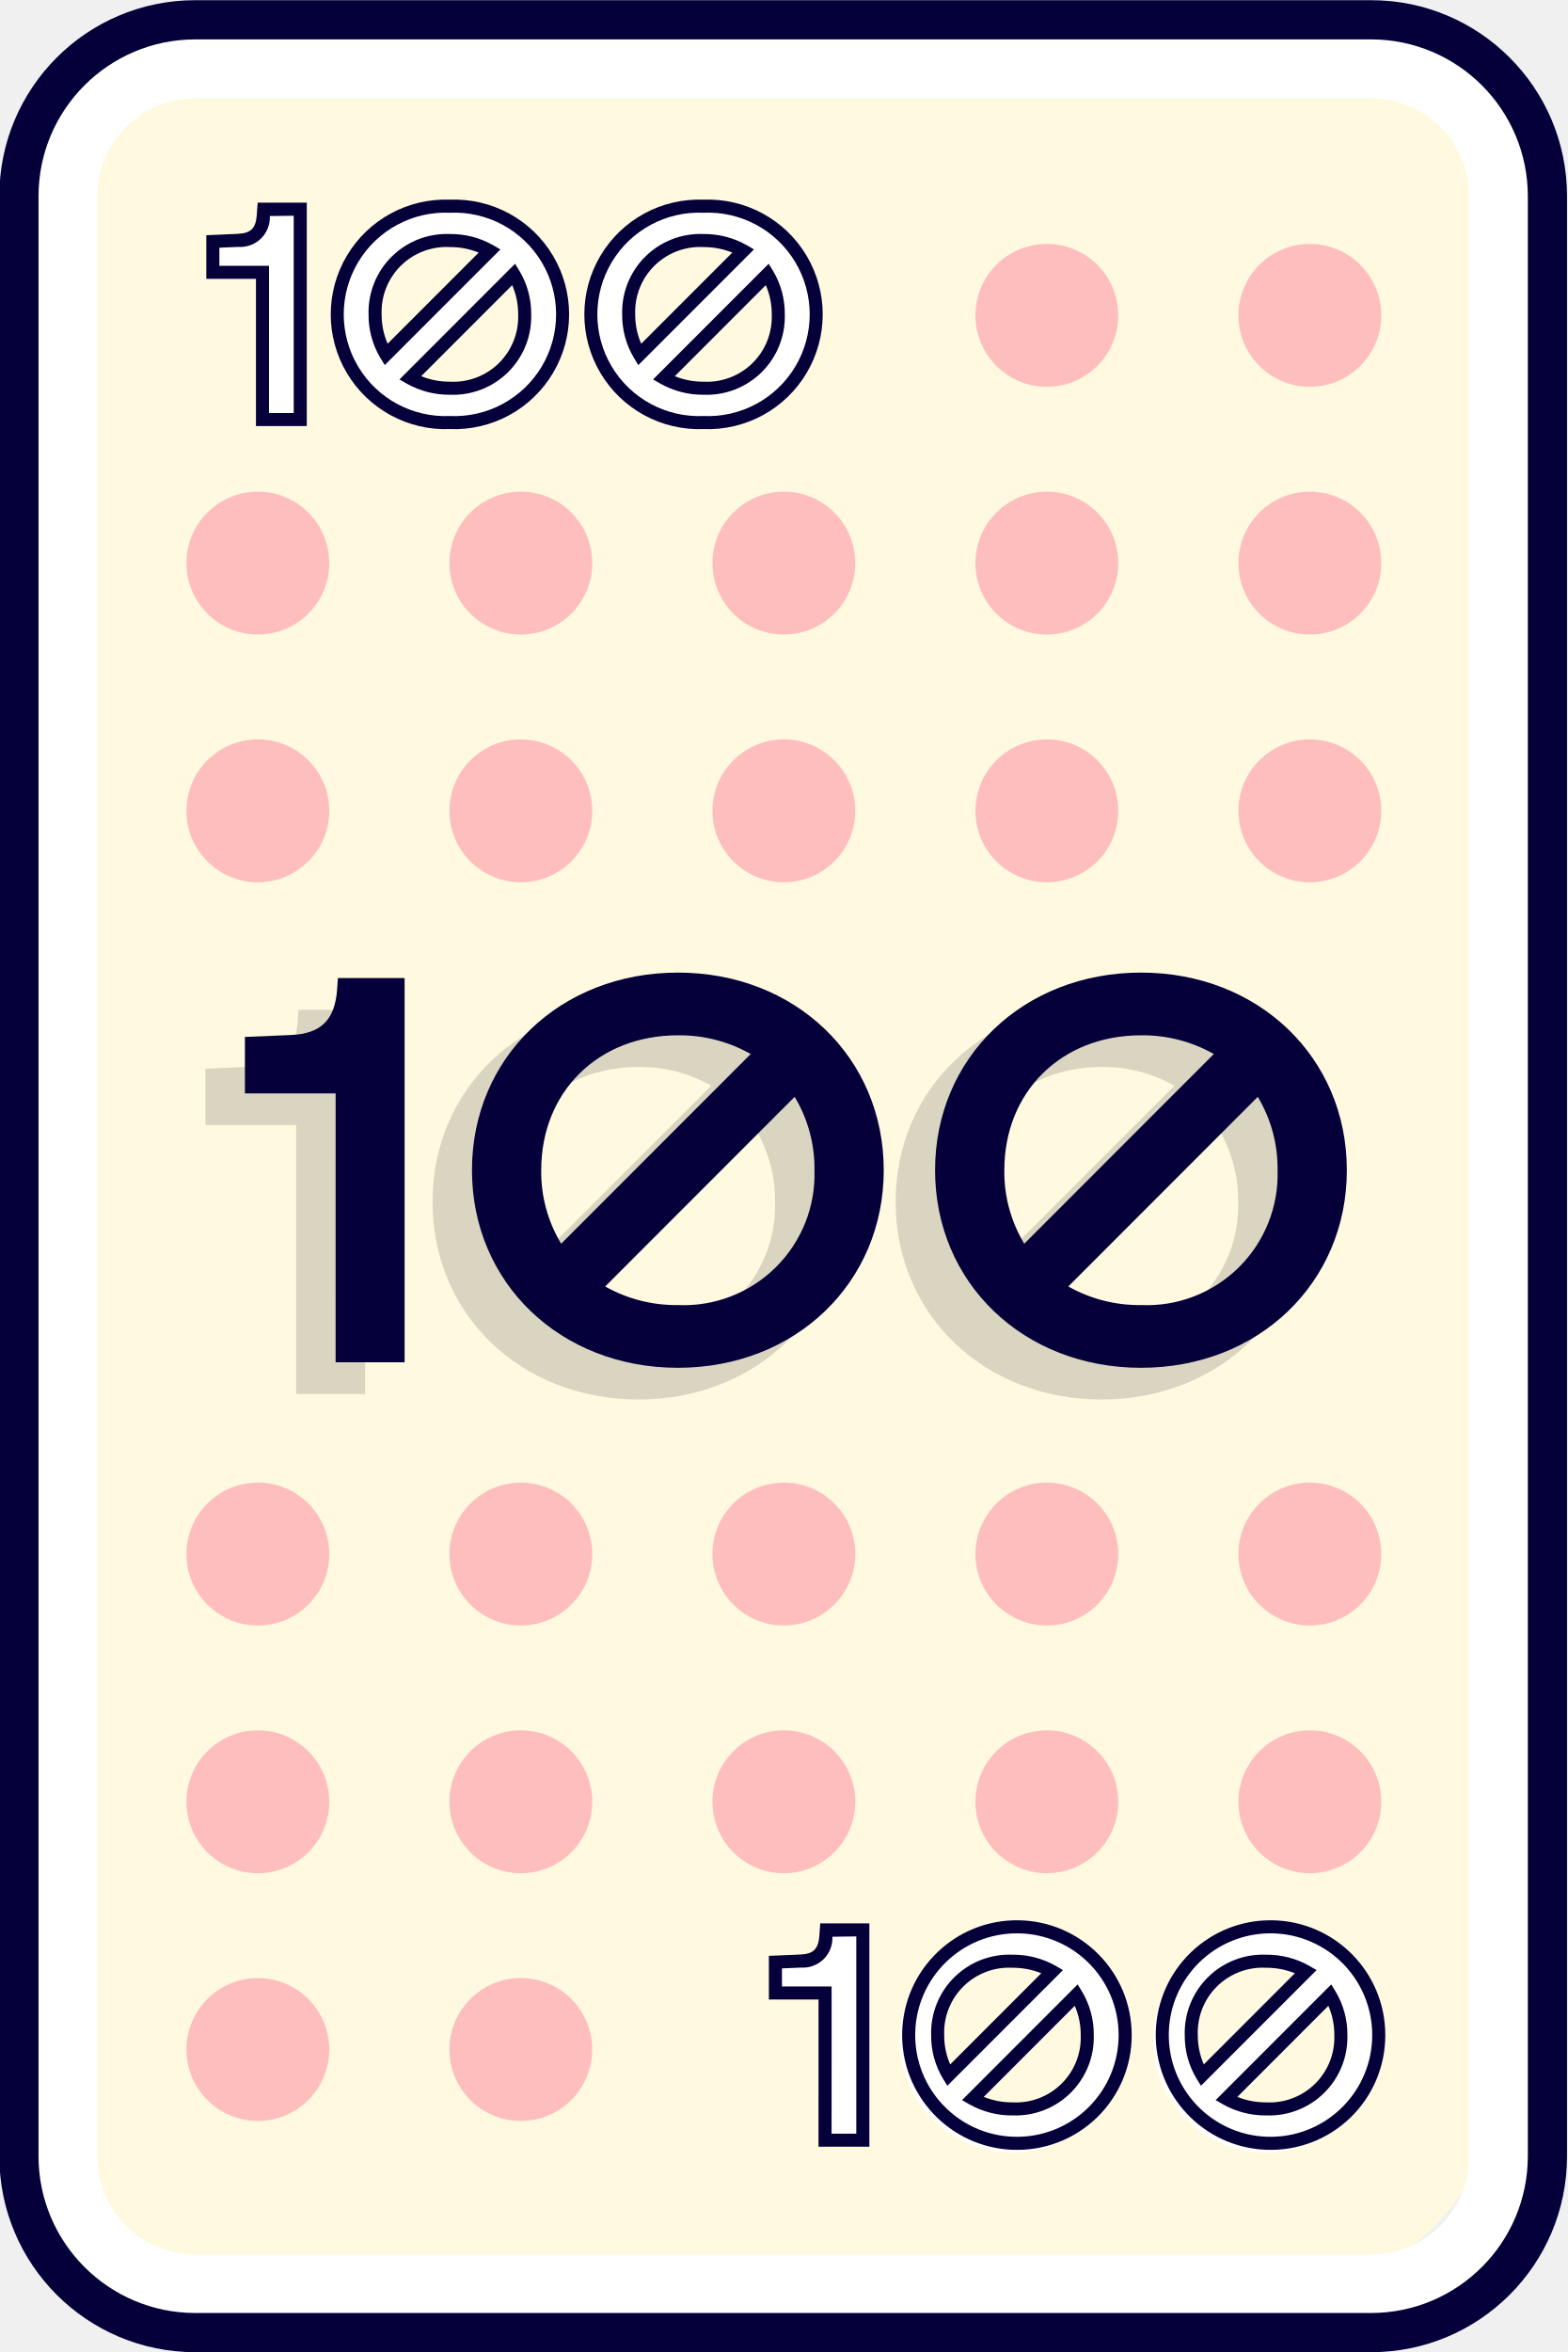
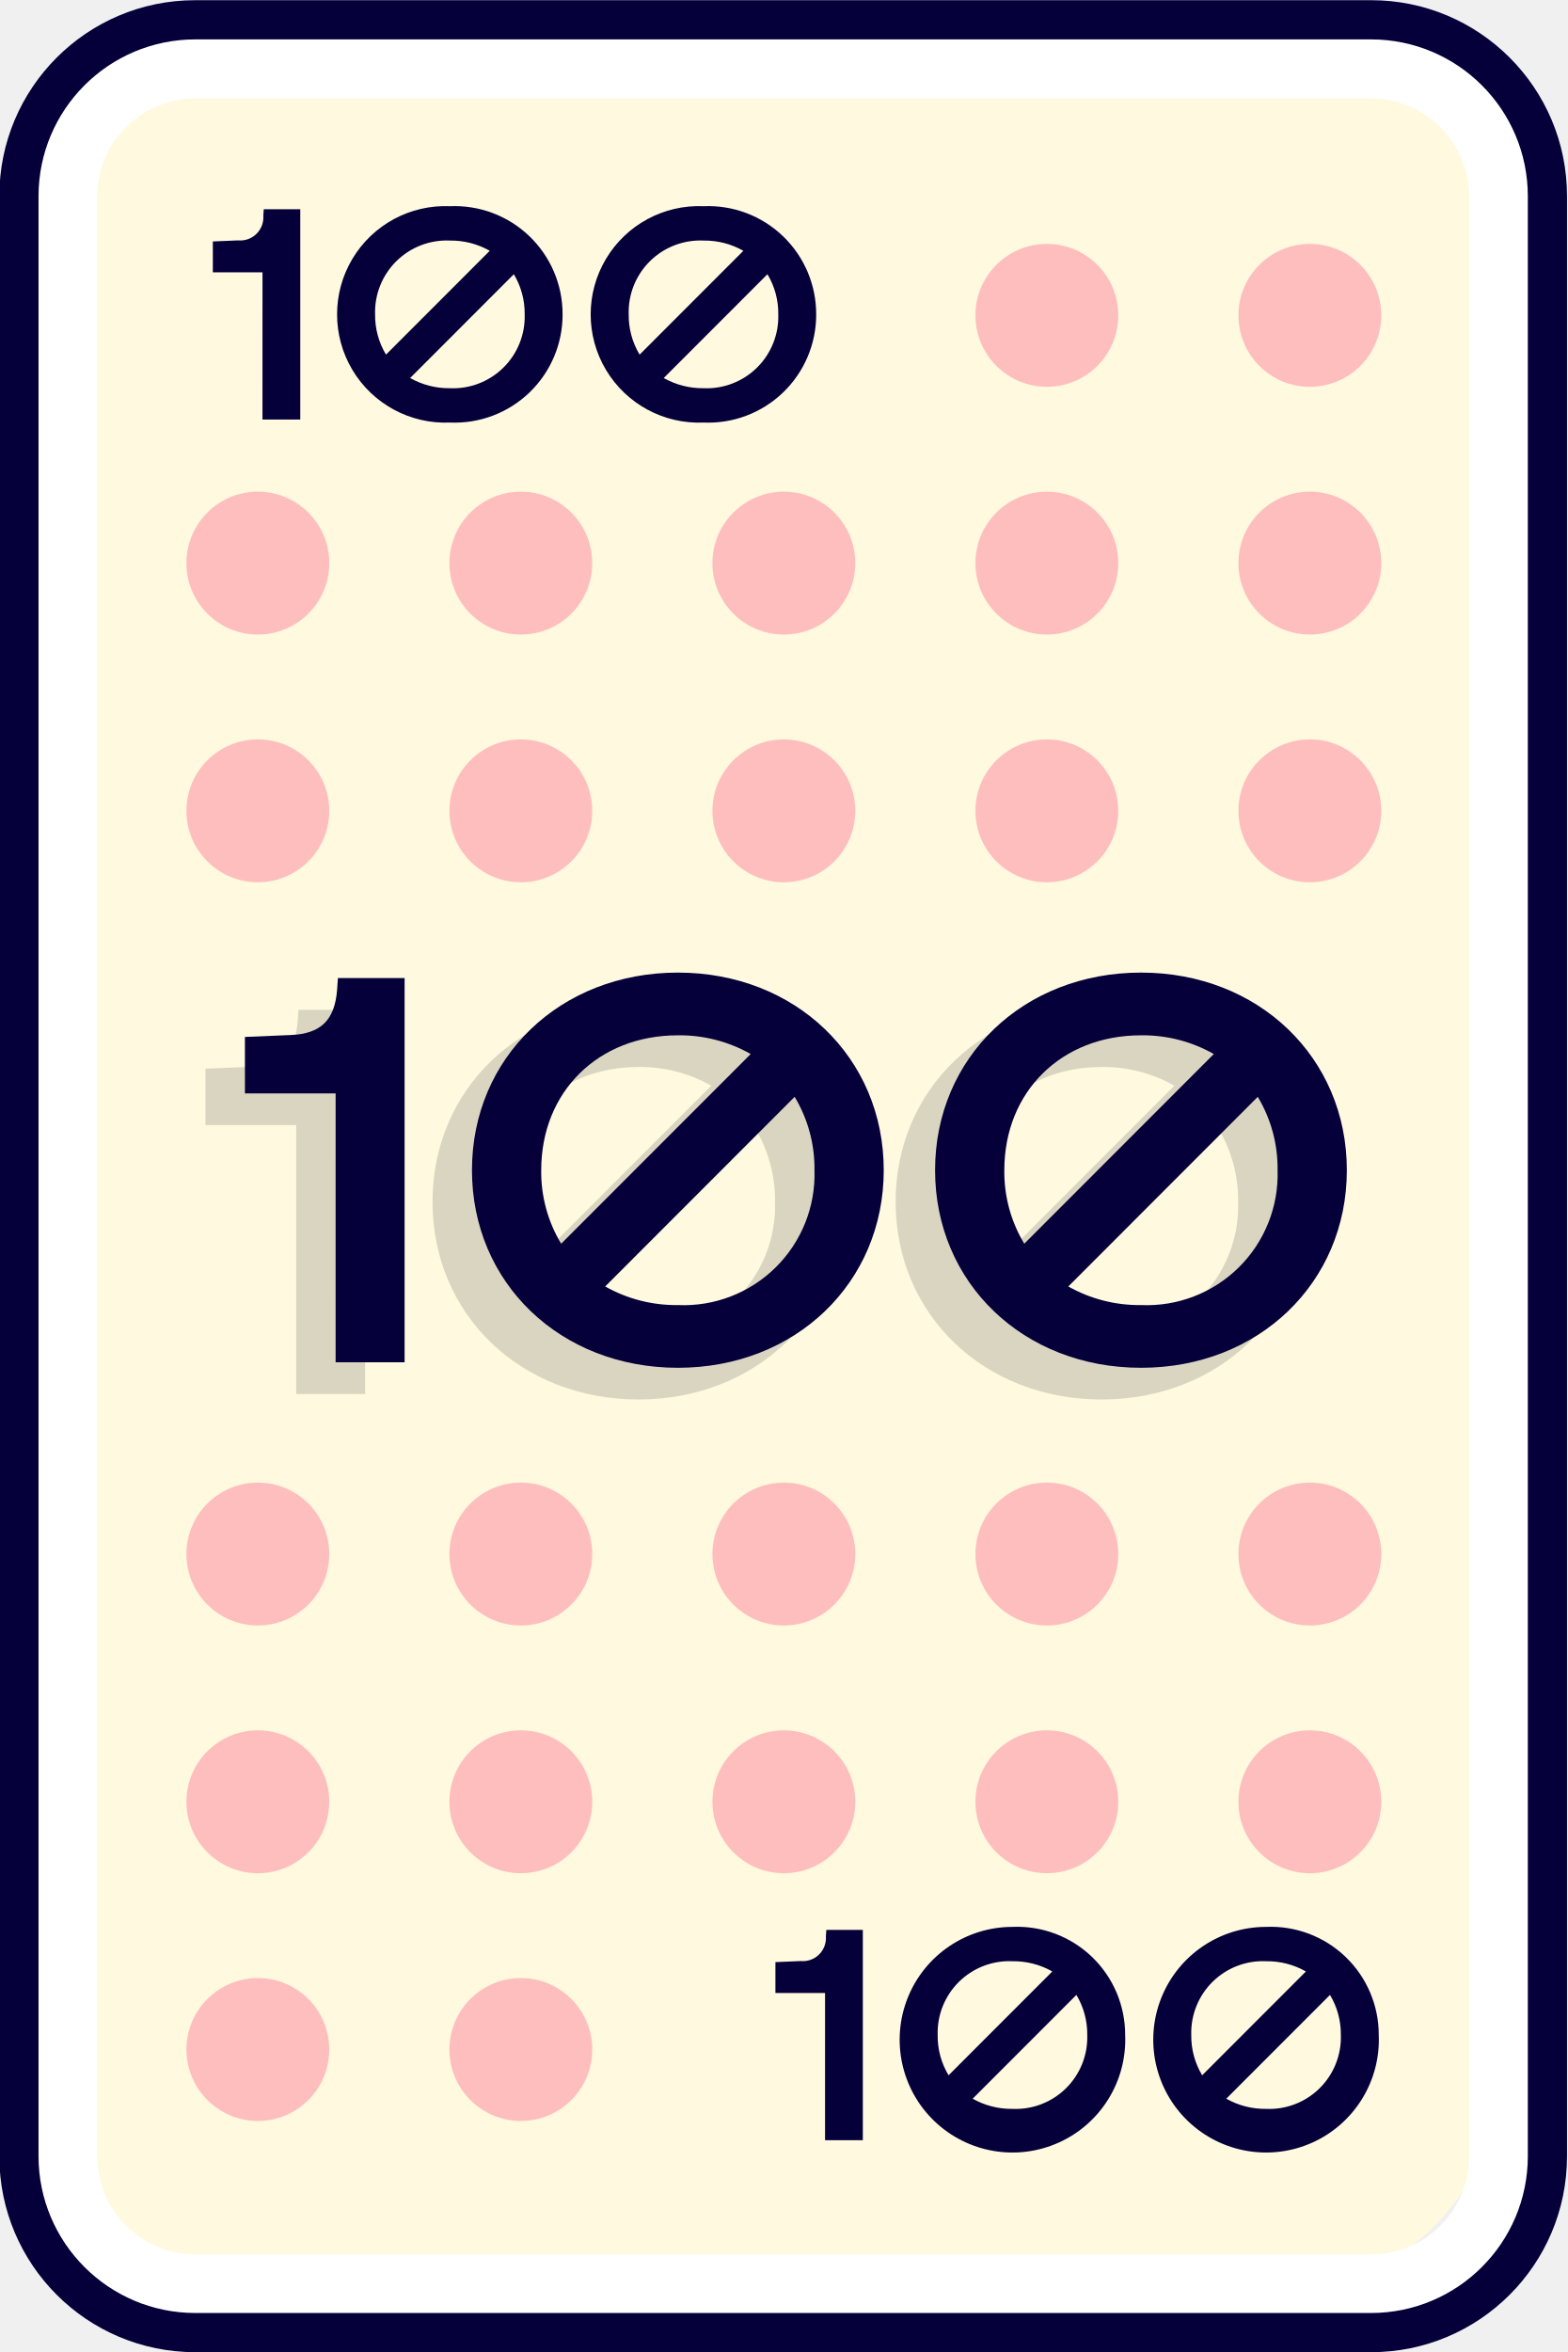
<svg xmlns="http://www.w3.org/2000/svg" id="Layer_1" data-name="Layer 1" viewBox="0 0 120 180">
  <defs>
    <style>
      .cls-1 {
        fill: #fff9df;
      }

      .cls-2 {
-         fill: #fff;
+         fill: #050039;
      }

      .cls-3 {
-         fill: #050039;
+         opacity: 0.19;
      }

      .cls-4 {
-         opacity: 0.19;
+         fill: #3d3d3d;
      }

      .cls-5 {
-         fill: #3d3d3d;
+         fill: #fff;
      }

      .cls-6 {
        fill: #ffbebe;
      }
    </style>
  </defs>
  <rect class="cls-1" x="-27.376" y="33.332" width="172.563" height="111.913" rx="17.527" ry="17.527" transform="translate(148.1941 30.3834) rotate(90)" />
  <g>
-     <g>
-       <path class="cls-2" d="M20.093,20.841H16.292V18.479l1.93-.082a1.771,1.771,0,0,0,1.934-1.897l.034-.488h2.794V32.107H20.092Z" />
-       <path class="cls-3" d="M23.483,32.607H19.592l.001-11.267H15.792V17.999L18.2,17.896c.998-.042,1.379-.418,1.456-1.435l.067-.95h3.76Zm-2.892-1h1.892V16.511l-1.829.023a2.262,2.262,0,0,1-2.411,2.362l-1.451.061v1.383h3.801Z" />
-     </g>
-     <g>
-       <path class="cls-2" d="M43.064,24.06a8.265,8.265,0,0,1-8.624,8.278,8.286,8.286,0,1,1,0-16.557A8.265,8.265,0,0,1,43.064,24.06Zm-14.352,0a5.824,5.824,0,0,0,.835,3.08l7.942-7.947a6.023,6.023,0,0,0-3.05-.783A5.485,5.485,0,0,0,28.712,24.06Zm11.45,0a5.828,5.828,0,0,0-.83-3.073l-7.939,7.944A6.042,6.042,0,0,0,34.44,29.71,5.484,5.484,0,0,0,40.162,24.06Z" />
-       <path class="cls-3" d="M34.44,32.838a8.785,8.785,0,1,1,0-17.557,8.785,8.785,0,1,1,0,17.557Zm0-16.557a7.786,7.786,0,1,0,0,15.557,7.786,7.786,0,1,0,0-15.557Zm0,13.929a6.58,6.58,0,0,1-3.297-.847l-.564-.326,8.848-8.852.331.54a6.359,6.359,0,0,1,.904,3.335A5.984,5.984,0,0,1,34.44,30.21Zm-2.2-1.419a5.784,5.784,0,0,0,2.2.419,4.963,4.963,0,0,0,5.223-5.15,5.53,5.53,0,0,0-.456-2.239ZM29.453,27.94l-.332-.538A6.359,6.359,0,0,1,28.212,24.06a5.987,5.987,0,0,1,6.228-6.15,6.562,6.562,0,0,1,3.302.851l.561.327ZM34.44,18.909a4.965,4.965,0,0,0-5.228,5.15,5.531,5.531,0,0,0,.46,2.247l6.972-6.976A5.757,5.757,0,0,0,34.44,18.909Z" />
-     </g>
-     <g>
-       <path class="cls-2" d="M62.476,24.06a8.265,8.265,0,0,1-8.624,8.278,8.286,8.286,0,1,1,0-16.557A8.265,8.265,0,0,1,62.476,24.06Zm-14.351,0a5.824,5.824,0,0,0,.835,3.08l7.942-7.947a6.023,6.023,0,0,0-3.05-.783A5.485,5.485,0,0,0,48.124,24.06Zm11.45,0a5.828,5.828,0,0,0-.83-3.073l-7.94,7.944a6.042,6.042,0,0,0,3.047.779A5.484,5.484,0,0,0,59.574,24.06Z" />
-       <path class="cls-3" d="M53.852,32.838a8.785,8.785,0,1,1,0-17.557,8.785,8.785,0,1,1,0,17.557Zm0-16.557a7.786,7.786,0,1,0,0,15.557,7.786,7.786,0,1,0,0-15.557Zm0,13.929a6.581,6.581,0,0,1-3.297-.847l-.564-.326,8.848-8.852.331.54a6.359,6.359,0,0,1,.904,3.335A5.984,5.984,0,0,1,53.852,30.21Zm-2.2-1.419a5.784,5.784,0,0,0,2.2.419,4.963,4.963,0,0,0,5.223-5.15,5.53,5.53,0,0,0-.456-2.239ZM48.865,27.94l-.332-.538a6.359,6.359,0,0,1-.909-3.343,5.987,5.987,0,0,1,6.228-6.15,6.563,6.563,0,0,1,3.302.851l.56.327Zm4.986-9.031a4.965,4.965,0,0,0-5.228,5.15,5.531,5.531,0,0,0,.46,2.247l6.972-6.976A5.756,5.756,0,0,0,53.852,18.909Z" />
-     </g>
+     <path class="cls-2" d="M20.093,20.841H16.292V18.479l1.93-.082a1.771,1.771,0,0,0,1.934-1.897l.034-.488h2.794V32.107H20.092Z" />
+     <path class="cls-2" d="M43.064,24.06a8.265,8.265,0,0,1-8.624,8.278,8.286,8.286,0,1,1,0-16.557A8.265,8.265,0,0,1,43.064,24.06Zm-14.352,0a5.824,5.824,0,0,0,.835,3.08l7.942-7.947a6.023,6.023,0,0,0-3.05-.783A5.485,5.485,0,0,0,28.712,24.06Zm11.45,0a5.828,5.828,0,0,0-.83-3.073l-7.939,7.944A6.042,6.042,0,0,0,34.44,29.71,5.484,5.484,0,0,0,40.162,24.06Z" />
+     <path class="cls-2" d="M62.476,24.06a8.265,8.265,0,0,1-8.624,8.278,8.286,8.286,0,1,1,0-16.557A8.265,8.265,0,0,1,62.476,24.06Zm-14.351,0a5.824,5.824,0,0,0,.835,3.08l7.942-7.947a6.023,6.023,0,0,0-3.05-.783A5.485,5.485,0,0,0,48.124,24.06Zm11.45,0a5.828,5.828,0,0,0-.83-3.073l-7.94,7.944a6.042,6.042,0,0,0,3.047.779A5.484,5.484,0,0,0,59.574,24.06Z" />
  </g>
  <g>
-     <g>
-       <path class="cls-2" d="M63.155,152.525H59.355v-2.362l1.93-.082a1.772,1.772,0,0,0,1.934-1.897l.034-.488H66.046V163.792H63.154Z" />
-       <path class="cls-3" d="M66.546,164.292H62.654l.001-11.267H58.855v-3.342l2.408-.102c.998-.042,1.379-.418,1.456-1.436l.067-.95h3.76Zm-2.892-1H65.546V148.195l-1.829.024a2.262,2.262,0,0,1-2.411,2.362l-1.451.061v1.383h3.801Z" />
-     </g>
-     <g>
-       <path class="cls-2" d="M86.126,155.744a8.634,8.634,0,1,1-8.624-8.278A8.265,8.265,0,0,1,86.126,155.744Zm-14.352,0a5.822,5.822,0,0,0,.835,3.08l7.942-7.947a6.022,6.022,0,0,0-3.05-.783A5.485,5.485,0,0,0,71.775,155.744Zm11.45,0a5.828,5.828,0,0,0-.83-3.073l-7.939,7.944a6.042,6.042,0,0,0,3.047.779A5.484,5.484,0,0,0,83.225,155.744Z" />
-       <path class="cls-3" d="M77.502,164.523a8.785,8.785,0,1,1,9.124-8.778A8.762,8.762,0,0,1,77.502,164.523Zm0-16.557a7.786,7.786,0,1,0,8.124,7.778A7.785,7.785,0,0,0,77.502,147.966Zm0,13.929a6.58,6.58,0,0,1-3.297-.847l-.564-.326,8.848-8.853.331.54a6.359,6.359,0,0,1,.904,3.335A5.984,5.984,0,0,1,77.502,161.894Zm-2.2-1.419a5.784,5.784,0,0,0,2.2.419,4.963,4.963,0,0,0,5.223-5.15,5.529,5.529,0,0,0-.456-2.239Zm-2.786-.851-.332-.538a6.359,6.359,0,0,1-.909-3.343,5.987,5.987,0,0,1,6.228-6.15,6.563,6.563,0,0,1,3.302.851l.561.327Zm4.986-9.031a4.965,4.965,0,0,0-5.228,5.15,5.529,5.529,0,0,0,.46,2.247l6.972-6.976A5.759,5.759,0,0,0,77.502,150.594Z" />
-     </g>
-     <g>
-       <path class="cls-2" d="M105.538,155.744a8.634,8.634,0,1,1-8.624-8.278A8.265,8.265,0,0,1,105.538,155.744Zm-14.352,0a5.822,5.822,0,0,0,.835,3.08l7.942-7.947a6.022,6.022,0,0,0-3.05-.783A5.485,5.485,0,0,0,91.187,155.744Zm11.45,0a5.828,5.828,0,0,0-.83-3.073l-7.939,7.944a6.042,6.042,0,0,0,3.047.779A5.484,5.484,0,0,0,102.637,155.744Z" />
-       <path class="cls-3" d="M96.914,164.523a8.785,8.785,0,1,1,9.124-8.778A8.762,8.762,0,0,1,96.914,164.523Zm0-16.557a7.786,7.786,0,1,0,8.124,7.778A7.785,7.785,0,0,0,96.914,147.966Zm0,13.929a6.58,6.58,0,0,1-3.297-.847l-.564-.326,8.848-8.853.331.54a6.359,6.359,0,0,1,.904,3.335A5.984,5.984,0,0,1,96.914,161.894Zm-2.2-1.419a5.784,5.784,0,0,0,2.2.419,4.963,4.963,0,0,0,5.223-5.15,5.529,5.529,0,0,0-.456-2.239Zm-2.786-.851-.332-.538a6.359,6.359,0,0,1-.909-3.343,5.987,5.987,0,0,1,6.228-6.15,6.563,6.563,0,0,1,3.302.851l.561.327Zm4.986-9.031a4.965,4.965,0,0,0-5.228,5.15,5.529,5.529,0,0,0,.46,2.247l6.972-6.976A5.759,5.759,0,0,0,96.914,150.594Z" />
-     </g>
+     <path class="cls-2" d="M63.155,152.525H59.355v-2.362l1.93-.082a1.772,1.772,0,0,0,1.934-1.897l.034-.488H66.046V163.792H63.154Z" />
+     <path class="cls-2" d="M86.126,155.744a8.634,8.634,0,1,1-8.624-8.278A8.265,8.265,0,0,1,86.126,155.744Zm-14.352,0a5.822,5.822,0,0,0,.835,3.08l7.942-7.947a6.022,6.022,0,0,0-3.05-.783A5.485,5.485,0,0,0,71.775,155.744Zm11.45,0a5.828,5.828,0,0,0-.83-3.073l-7.939,7.944a6.042,6.042,0,0,0,3.047.779A5.484,5.484,0,0,0,83.225,155.744Z" />
+     <path class="cls-2" d="M105.538,155.744a8.634,8.634,0,1,1-8.624-8.278A8.265,8.265,0,0,1,105.538,155.744Zm-14.352,0a5.822,5.822,0,0,0,.835,3.08l7.942-7.947a6.022,6.022,0,0,0-3.05-.783A5.485,5.485,0,0,0,91.187,155.744Zm11.45,0a5.828,5.828,0,0,0-.83-3.073l-7.939,7.944a6.042,6.042,0,0,0,3.047.779A5.484,5.484,0,0,0,102.637,155.744Z" />
  </g>
-   <g class="cls-4">
-     <path class="cls-5" d="M22.671,86.103H15.728V81.786l3.525-.149c2.295-.098,3.354-1.147,3.531-3.467l.062-.891h5.104v29.405H22.67Z" />
-     <path class="cls-5" d="M64.626,91.981c0,8.633-6.767,15.123-15.754,15.123-8.998,0-15.765-6.49-15.765-15.123s6.767-15.122,15.765-15.122C57.859,76.859,64.626,83.35,64.626,91.981Zm-26.218,0a10.634,10.634,0,0,0,1.526,5.628l14.51-14.519a11.018,11.018,0,0,0-5.572-1.432C42.772,81.659,38.408,85.981,38.408,91.981Zm20.917,0a10.639,10.639,0,0,0-1.517-5.613L43.305,100.881a11.044,11.044,0,0,0,5.566,1.424A10.018,10.018,0,0,0,59.325,91.981Z" />
-     <path class="cls-5" d="M100.075,91.981c0,8.633-6.767,15.123-15.754,15.123-8.998,0-15.765-6.49-15.765-15.123s6.767-15.122,15.765-15.122C93.308,76.859,100.075,83.35,100.075,91.981Zm-26.218,0a10.634,10.634,0,0,0,1.526,5.628l14.51-14.519a11.018,11.018,0,0,0-5.572-1.432C78.221,81.659,73.857,85.981,73.857,91.981Zm20.917,0a10.64,10.64,0,0,0-1.517-5.613l-14.503,14.513a11.044,11.044,0,0,0,5.566,1.424A10.018,10.018,0,0,0,94.774,91.981Z" />
+   <g class="cls-3">
+     <path class="cls-4" d="M22.671,86.103H15.728V81.786l3.525-.149c2.295-.098,3.354-1.147,3.531-3.467l.062-.891h5.104v29.405H22.67Z" />
+     <path class="cls-4" d="M64.626,91.981c0,8.633-6.767,15.123-15.754,15.123-8.998,0-15.765-6.49-15.765-15.123s6.767-15.122,15.765-15.122C57.859,76.859,64.626,83.35,64.626,91.981Zm-26.218,0a10.634,10.634,0,0,0,1.526,5.628l14.51-14.519a11.018,11.018,0,0,0-5.572-1.432C42.772,81.659,38.408,85.981,38.408,91.981Zm20.917,0a10.639,10.639,0,0,0-1.517-5.613L43.305,100.881a11.044,11.044,0,0,0,5.566,1.424A10.018,10.018,0,0,0,59.325,91.981Z" />
+     <path class="cls-4" d="M100.075,91.981c0,8.633-6.767,15.123-15.754,15.123-8.998,0-15.765-6.49-15.765-15.123s6.767-15.122,15.765-15.122C93.308,76.859,100.075,83.35,100.075,91.981Zm-26.218,0a10.634,10.634,0,0,0,1.526,5.628l14.51-14.519a11.018,11.018,0,0,0-5.572-1.432C78.221,81.659,73.857,85.981,73.857,91.981Zm20.917,0a10.64,10.64,0,0,0-1.517-5.613l-14.503,14.513a11.044,11.044,0,0,0,5.566,1.424A10.018,10.018,0,0,0,94.774,91.981Z" />
  </g>
  <g>
-     <path class="cls-2" d="M104.955,7.53a7.501,7.501,0,0,1,7.494,7.492V165.038a7.501,7.501,0,0,1-7.494,7.492H14.943a7.501,7.501,0,0,1-7.494-7.492V15.021A7.501,7.501,0,0,1,14.943,7.53h90.012m0-7.5H14.943A14.993,14.993,0,0,0-.051,15.021V165.038A14.993,14.993,0,0,0,14.943,180.03h90.012a14.993,14.993,0,0,0,14.994-14.992V15.021A14.993,14.993,0,0,0,104.955.03Z" />
-     <path class="cls-3" d="M104.955,3.015a12.006,12.006,0,0,1,11.994,11.992V165.023a12.007,12.007,0,0,1-11.994,11.992H14.943A12.007,12.007,0,0,1,2.949,165.023V15.006A12.007,12.007,0,0,1,14.943,3.015h90.012m0-3H14.943A14.993,14.993,0,0,0-.051,15.006V165.023a14.993,14.993,0,0,0,14.994,14.992h90.012a14.993,14.993,0,0,0,14.994-14.992V15.006A14.993,14.993,0,0,0,104.955.015Z" />
+     <path class="cls-5" d="M104.955,7.53a7.501,7.501,0,0,1,7.494,7.492V165.038a7.501,7.501,0,0,1-7.494,7.492H14.943a7.501,7.501,0,0,1-7.494-7.492V15.021A7.501,7.501,0,0,1,14.943,7.53h90.012m0-7.5H14.943A14.993,14.993,0,0,0-.051,15.021V165.038A14.993,14.993,0,0,0,14.943,180.03h90.012a14.993,14.993,0,0,0,14.994-14.992V15.021A14.993,14.993,0,0,0,104.955.03Z" />
+     <path class="cls-2" d="M104.955,3.015a12.006,12.006,0,0,1,11.994,11.992V165.023a12.007,12.007,0,0,1-11.994,11.992H14.943A12.007,12.007,0,0,1,2.949,165.023V15.006A12.007,12.007,0,0,1,14.943,3.015h90.012m0-3H14.943A14.993,14.993,0,0,0-.051,15.006V165.023a14.993,14.993,0,0,0,14.994,14.992h90.012a14.993,14.993,0,0,0,14.994-14.992V15.006A14.993,14.993,0,0,0,104.955.015Z" />
  </g>
  <g>
    <circle class="cls-6" cx="19.737" cy="43.095" r="5.467" />
    <circle class="cls-6" cx="39.868" cy="43.095" r="5.467" />
    <circle class="cls-6" cx="60" cy="43.095" r="5.467" />
    <circle class="cls-6" cx="80.132" cy="43.095" r="5.467" />
    <circle class="cls-6" cx="100.263" cy="43.095" r="5.467" />
    <circle class="cls-6" cx="19.737" cy="62.054" r="5.467" />
    <circle class="cls-6" cx="39.868" cy="62.054" r="5.467" />
    <circle class="cls-6" cx="60" cy="62.054" r="5.467" />
    <circle class="cls-6" cx="80.132" cy="62.054" r="5.467" />
    <circle class="cls-6" cx="100.263" cy="62.054" r="5.467" />
    <circle class="cls-6" cx="19.737" cy="118.932" r="5.467" />
    <circle class="cls-6" cx="39.868" cy="118.932" r="5.467" />
    <circle class="cls-6" cx="60" cy="118.932" r="5.467" />
    <circle class="cls-6" cx="80.132" cy="118.932" r="5.467" />
    <circle class="cls-6" cx="100.263" cy="118.932" r="5.467" />
    <circle class="cls-6" cx="19.737" cy="137.891" r="5.467" />
    <circle class="cls-6" cx="39.868" cy="137.891" r="5.467" />
    <circle class="cls-6" cx="60" cy="137.891" r="5.467" />
    <circle class="cls-6" cx="80.132" cy="137.891" r="5.467" />
    <circle class="cls-6" cx="100.263" cy="137.891" r="5.467" />
    <circle class="cls-6" cx="19.737" cy="156.85" r="5.467" />
    <circle class="cls-6" cx="39.868" cy="156.85" r="5.467" />
    <circle class="cls-6" cx="80.132" cy="24.135" r="5.467" />
    <circle class="cls-6" cx="100.263" cy="24.135" r="5.467" />
  </g>
  <g>
-     <path class="cls-3" d="M25.691,83.676H18.748V79.359l3.525-.149c2.295-.098,3.354-1.147,3.531-3.467l.062-.891h5.104v29.405H25.69Z" />
-     <path class="cls-3" d="M67.646,89.555c0,8.633-6.767,15.123-15.754,15.123-8.998,0-15.765-6.49-15.765-15.123s6.767-15.122,15.765-15.122C60.879,74.433,67.646,80.923,67.646,89.555Zm-26.218,0a10.633,10.633,0,0,0,1.526,5.628l14.51-14.518a11.017,11.017,0,0,0-5.572-1.432C45.792,79.232,41.428,83.555,41.428,89.555Zm20.917,0a10.639,10.639,0,0,0-1.517-5.613L46.325,98.454a11.043,11.043,0,0,0,5.566,1.424A10.018,10.018,0,0,0,62.345,89.555Z" />
-     <path class="cls-3" d="M103.095,89.555c0,8.633-6.767,15.123-15.754,15.123-8.998,0-15.765-6.49-15.765-15.123s6.767-15.122,15.765-15.122C96.328,74.433,103.095,80.923,103.095,89.555Zm-26.218,0a10.633,10.633,0,0,0,1.526,5.628l14.51-14.518a11.017,11.017,0,0,0-5.572-1.432C81.241,79.232,76.877,83.555,76.877,89.555Zm20.917,0a10.64,10.64,0,0,0-1.517-5.613L81.775,98.454a11.043,11.043,0,0,0,5.566,1.424A10.018,10.018,0,0,0,97.794,89.555Z" />
+     <path class="cls-2" d="M25.691,83.676H18.748V79.359l3.525-.149c2.295-.098,3.354-1.147,3.531-3.467l.062-.891h5.104v29.405H25.69Z" />
+     <path class="cls-2" d="M67.646,89.555c0,8.633-6.767,15.123-15.754,15.123-8.998,0-15.765-6.49-15.765-15.123s6.767-15.122,15.765-15.122C60.879,74.433,67.646,80.923,67.646,89.555Zm-26.218,0a10.633,10.633,0,0,0,1.526,5.628l14.51-14.518a11.017,11.017,0,0,0-5.572-1.432C45.792,79.232,41.428,83.555,41.428,89.555Zm20.917,0a10.639,10.639,0,0,0-1.517-5.613L46.325,98.454a11.043,11.043,0,0,0,5.566,1.424A10.018,10.018,0,0,0,62.345,89.555Z" />
+     <path class="cls-2" d="M103.095,89.555c0,8.633-6.767,15.123-15.754,15.123-8.998,0-15.765-6.49-15.765-15.123s6.767-15.122,15.765-15.122C96.328,74.433,103.095,80.923,103.095,89.555Zm-26.218,0a10.633,10.633,0,0,0,1.526,5.628l14.51-14.518a11.017,11.017,0,0,0-5.572-1.432C81.241,79.232,76.877,83.555,76.877,89.555Zm20.917,0a10.64,10.64,0,0,0-1.517-5.613L81.775,98.454a11.043,11.043,0,0,0,5.566,1.424A10.018,10.018,0,0,0,97.794,89.555Z" />
  </g>
</svg>
